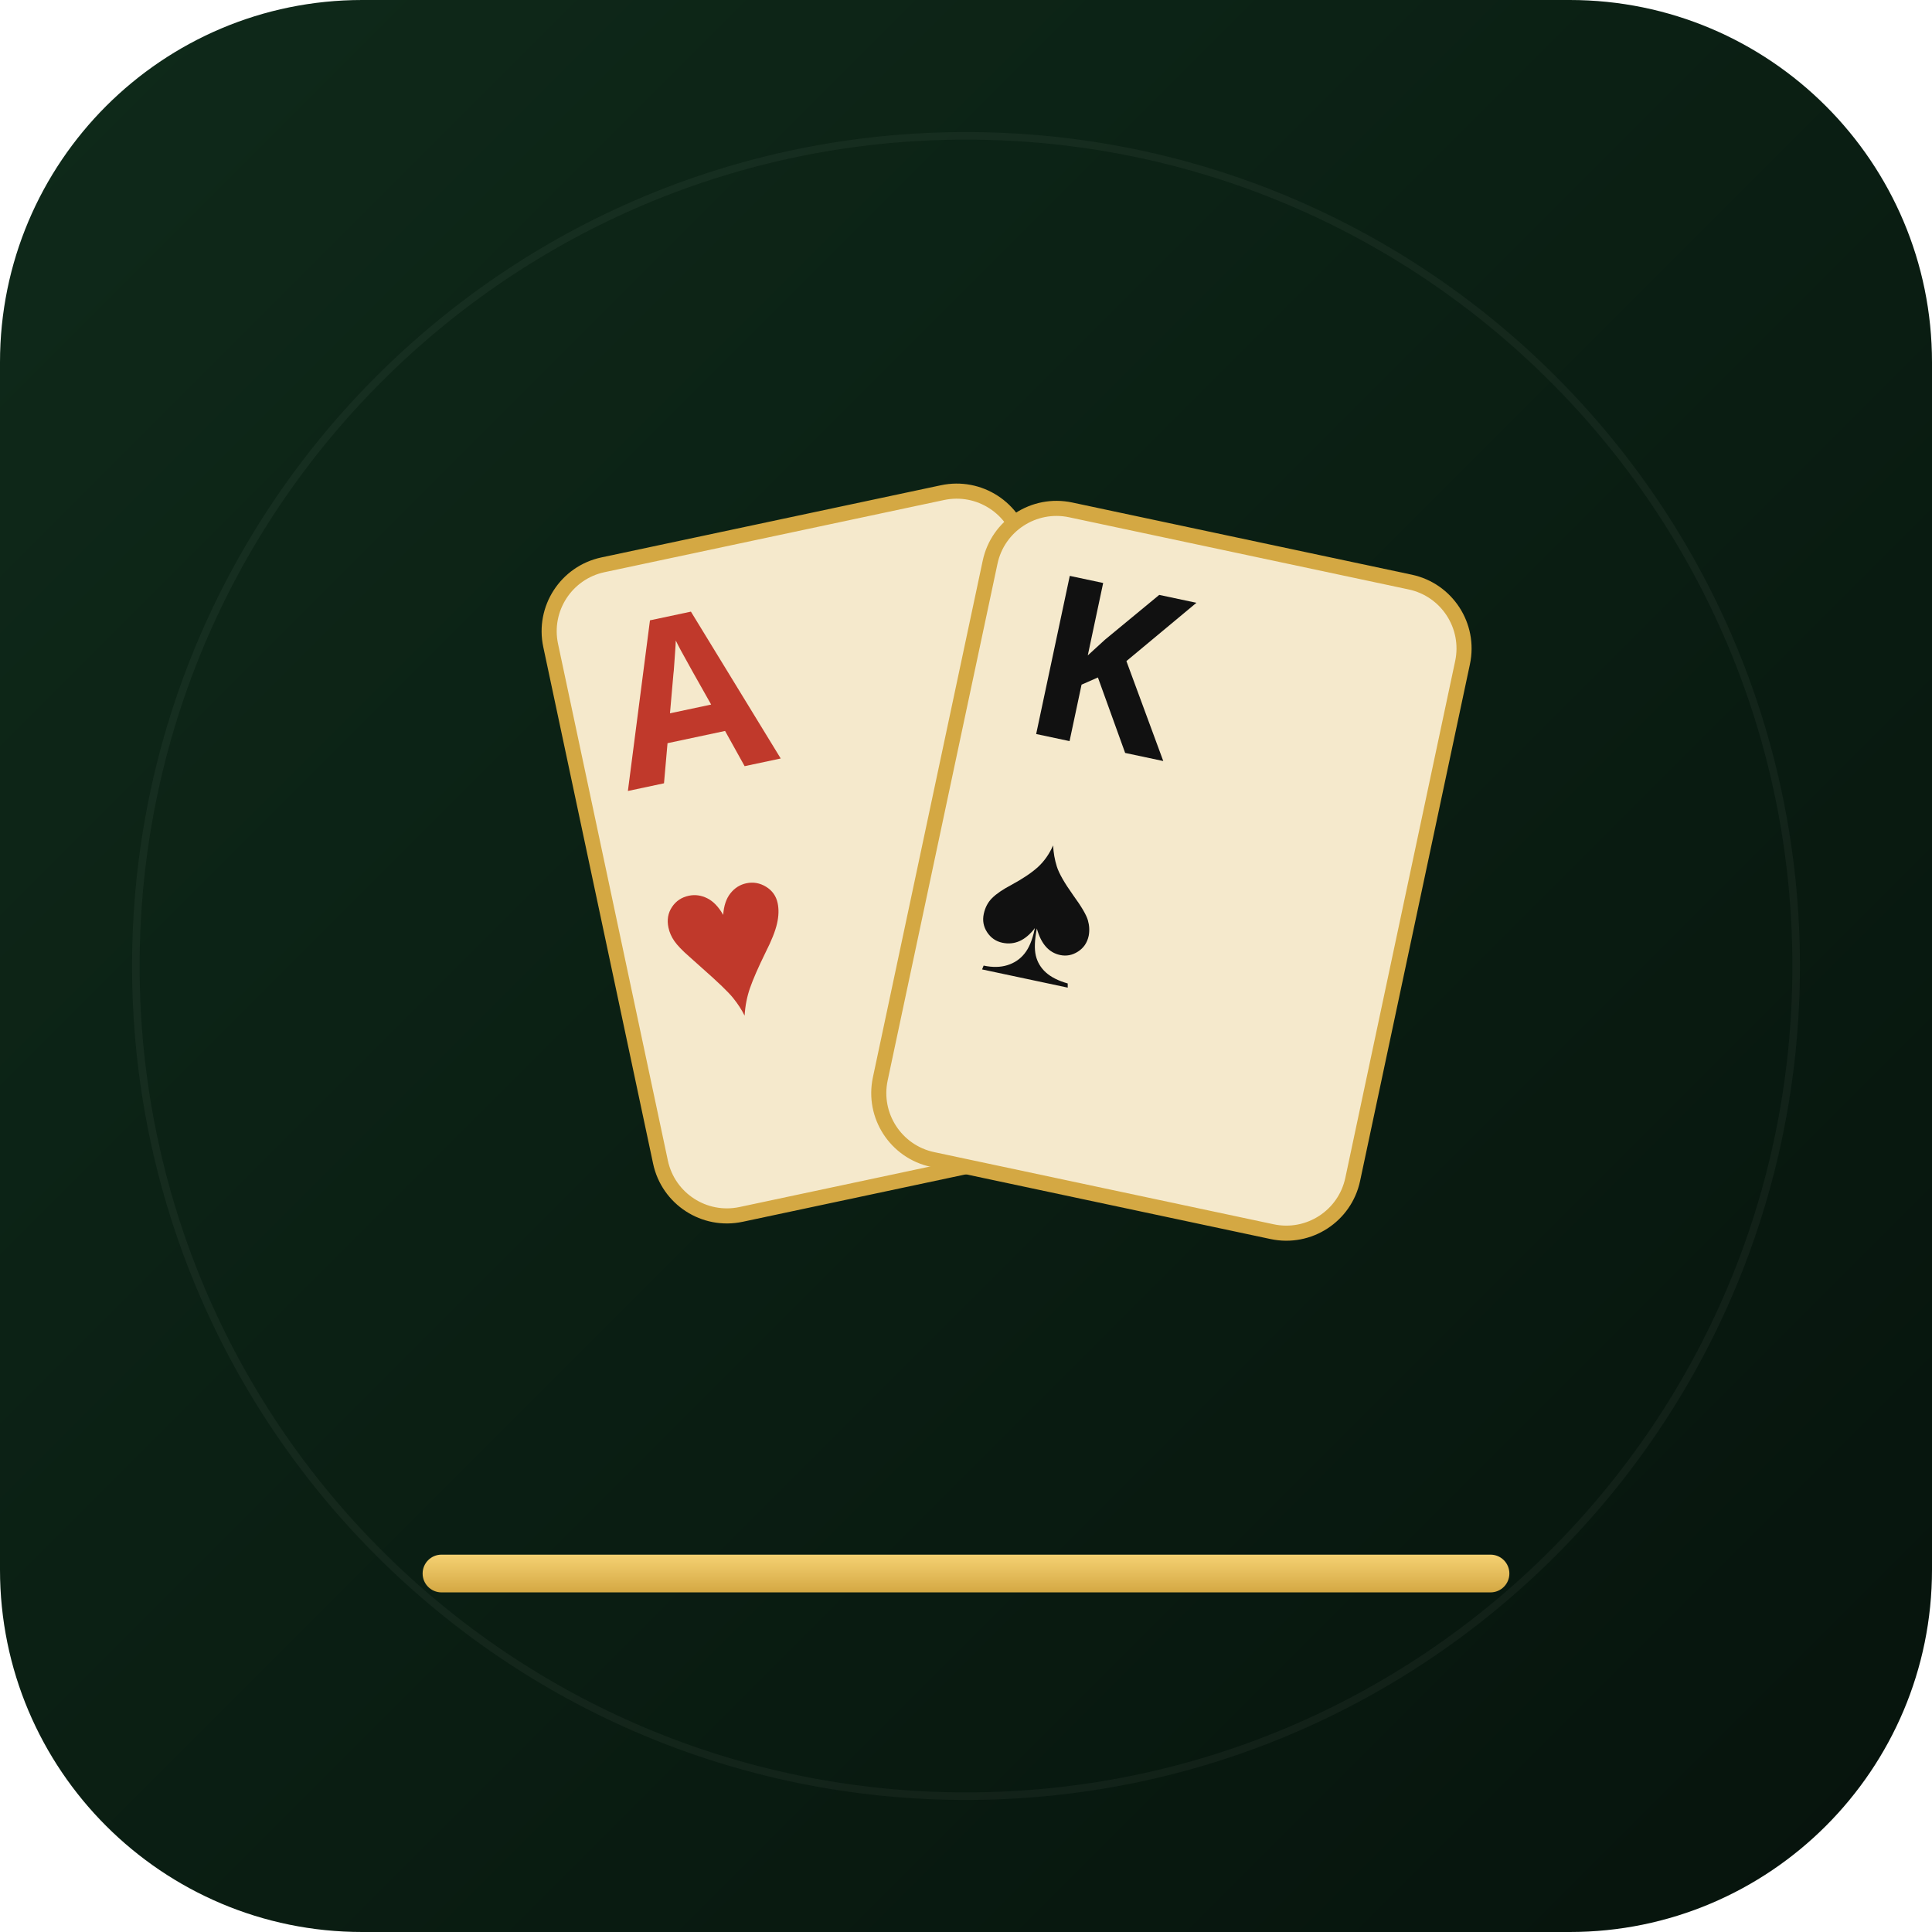
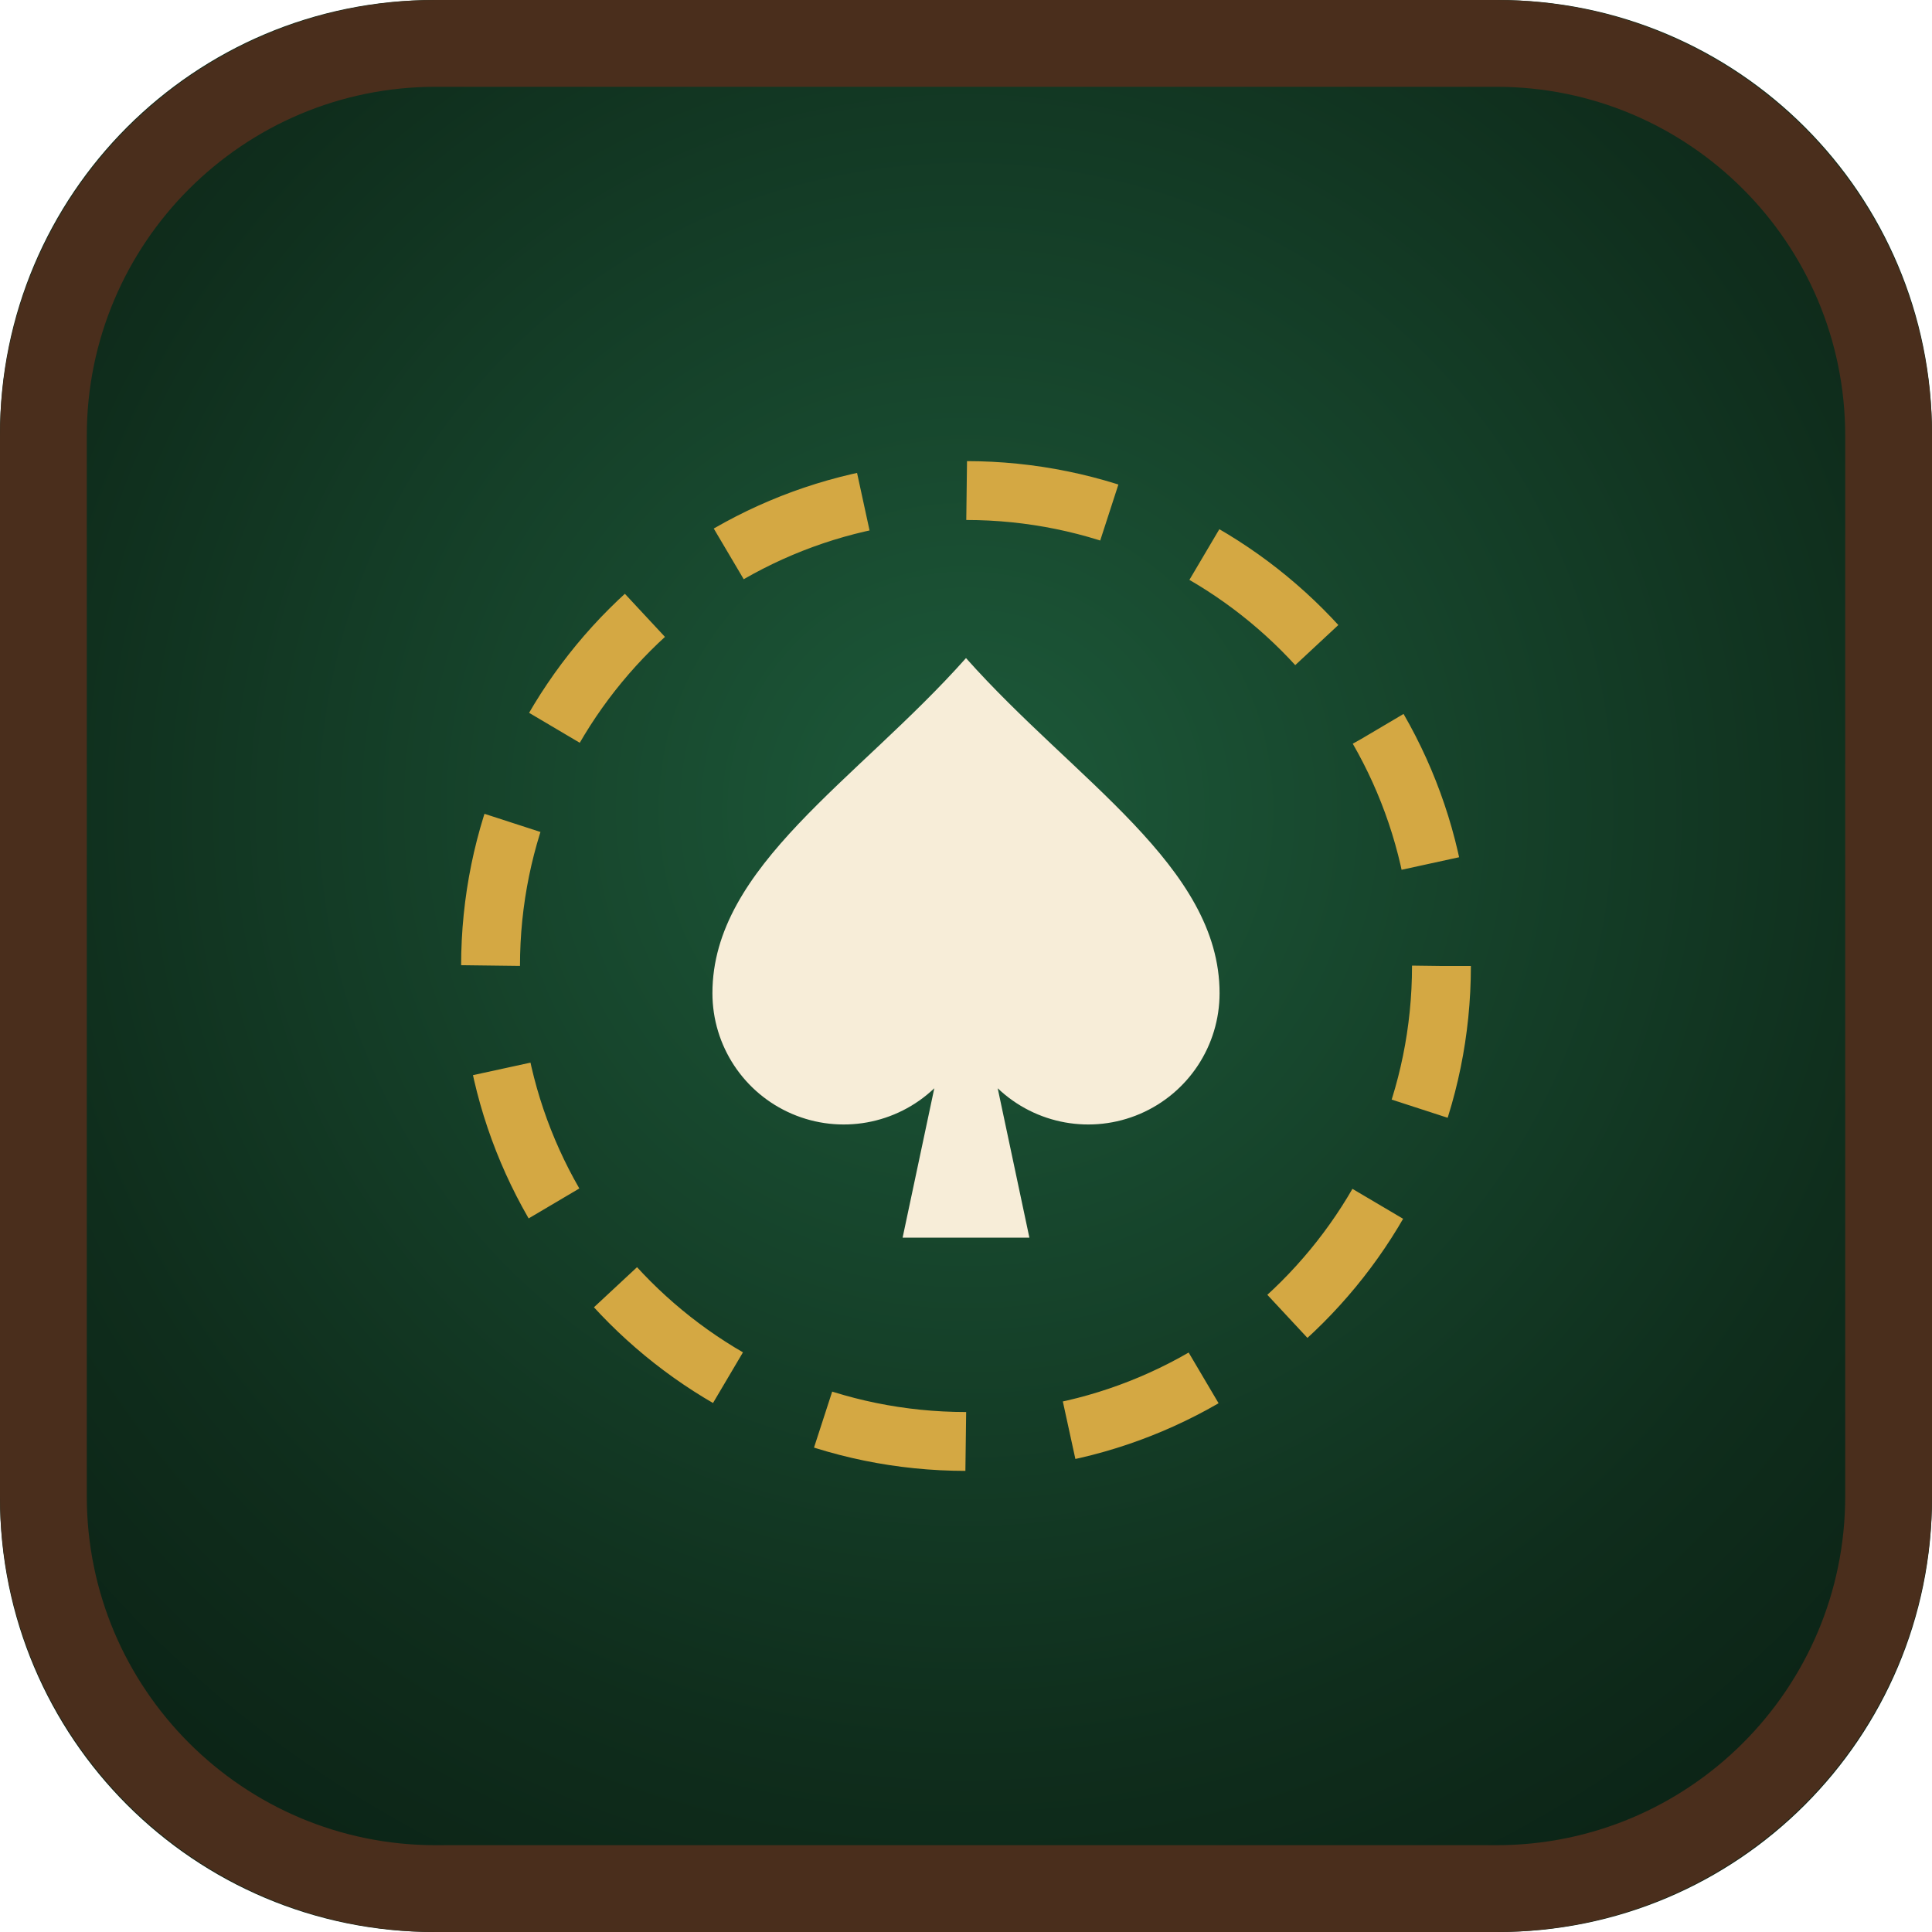
<svg xmlns="http://www.w3.org/2000/svg" viewBox="0 0 512 512" width="512" height="512">
  <defs>
-     <linearGradient id="feltBg" x1="0" y1="0" x2="1" y2="1">
-       <stop offset="0" stop-color="#0f2a1a" />
-       <stop offset="1" stop-color="#06130c" />
-     </linearGradient>
-     <linearGradient id="gold" x1="0" y1="0" x2="0" y2="1">
-       <stop offset="0" stop-color="#f5d173" />
-       <stop offset="1" stop-color="#d4a843" />
-     </linearGradient>
+     <radialGradient id="felt" cx="50%" cy="42%" r="70%">
+       <stop offset="0" stop-color="#1d5a3a" />
+       <stop offset="0.7" stop-color="#0f2d1c" />
+       <stop offset="1" stop-color="#0a2014" />
+     </radialGradient>
  </defs>
-   <rect width="512" height="512" rx="96" fill="url(#feltBg)" />
-   <circle cx="256" cy="256" r="220" fill="none" stroke="rgba(255,255,255,0.04)" stroke-width="2" />
-   <g transform="translate(256 256)">
-     <g transform="rotate(-12)">
-       <rect x="-90" y="-124" width="128" height="176" rx="18" fill="#f5e9cc" stroke="#d4a843" stroke-width="4" />
-       <text x="-78" y="-64" font-family="'Bebas Neue', sans-serif" font-size="60" fill="#c0392b" font-weight="700">A</text>
-       <text x="-78" y="0" font-size="60" fill="#c0392b">♥</text>
-     </g>
-     <g transform="rotate(12) translate(22 0)">
-       <rect x="-38" y="-124" width="128" height="176" rx="18" fill="#f5e9cc" stroke="#d4a843" stroke-width="4" />
-       <text x="-22" y="-64" font-family="'Bebas Neue', sans-serif" font-size="60" fill="#111" font-weight="700">K</text>
-       <text x="-22" y="0" font-size="60" fill="#111">♠</text>
-     </g>
+   <rect width="512" height="512" rx="115" fill="url(#felt)" />
+   <rect x="11.5" y="11.5" width="489" height="489" rx="104" fill="none" stroke="#4a2e1c" stroke-width="23" />
+   <g transform="translate(112 112) scale(12)">
+     <circle cx="12" cy="12" r="10.5" fill="none" stroke="#d4a843" stroke-width="1.3" stroke-dasharray="3.2 2.3" />
+     <path d="M12 5.2c-2.4 2.7-5.6 4.6-5.6 7.4a2.9 2.9 0 0 0 4.9 2.1L10.6 18h2.8l-.7-3.3a2.9 2.9 0 0 0 4.9-2.1c0-2.8-3.2-4.7-5.6-7.4z" fill="#f7edd8" />
  </g>
-   <rect x="112" y="412" width="288" height="10" rx="5" fill="url(#gold)" />
</svg>
